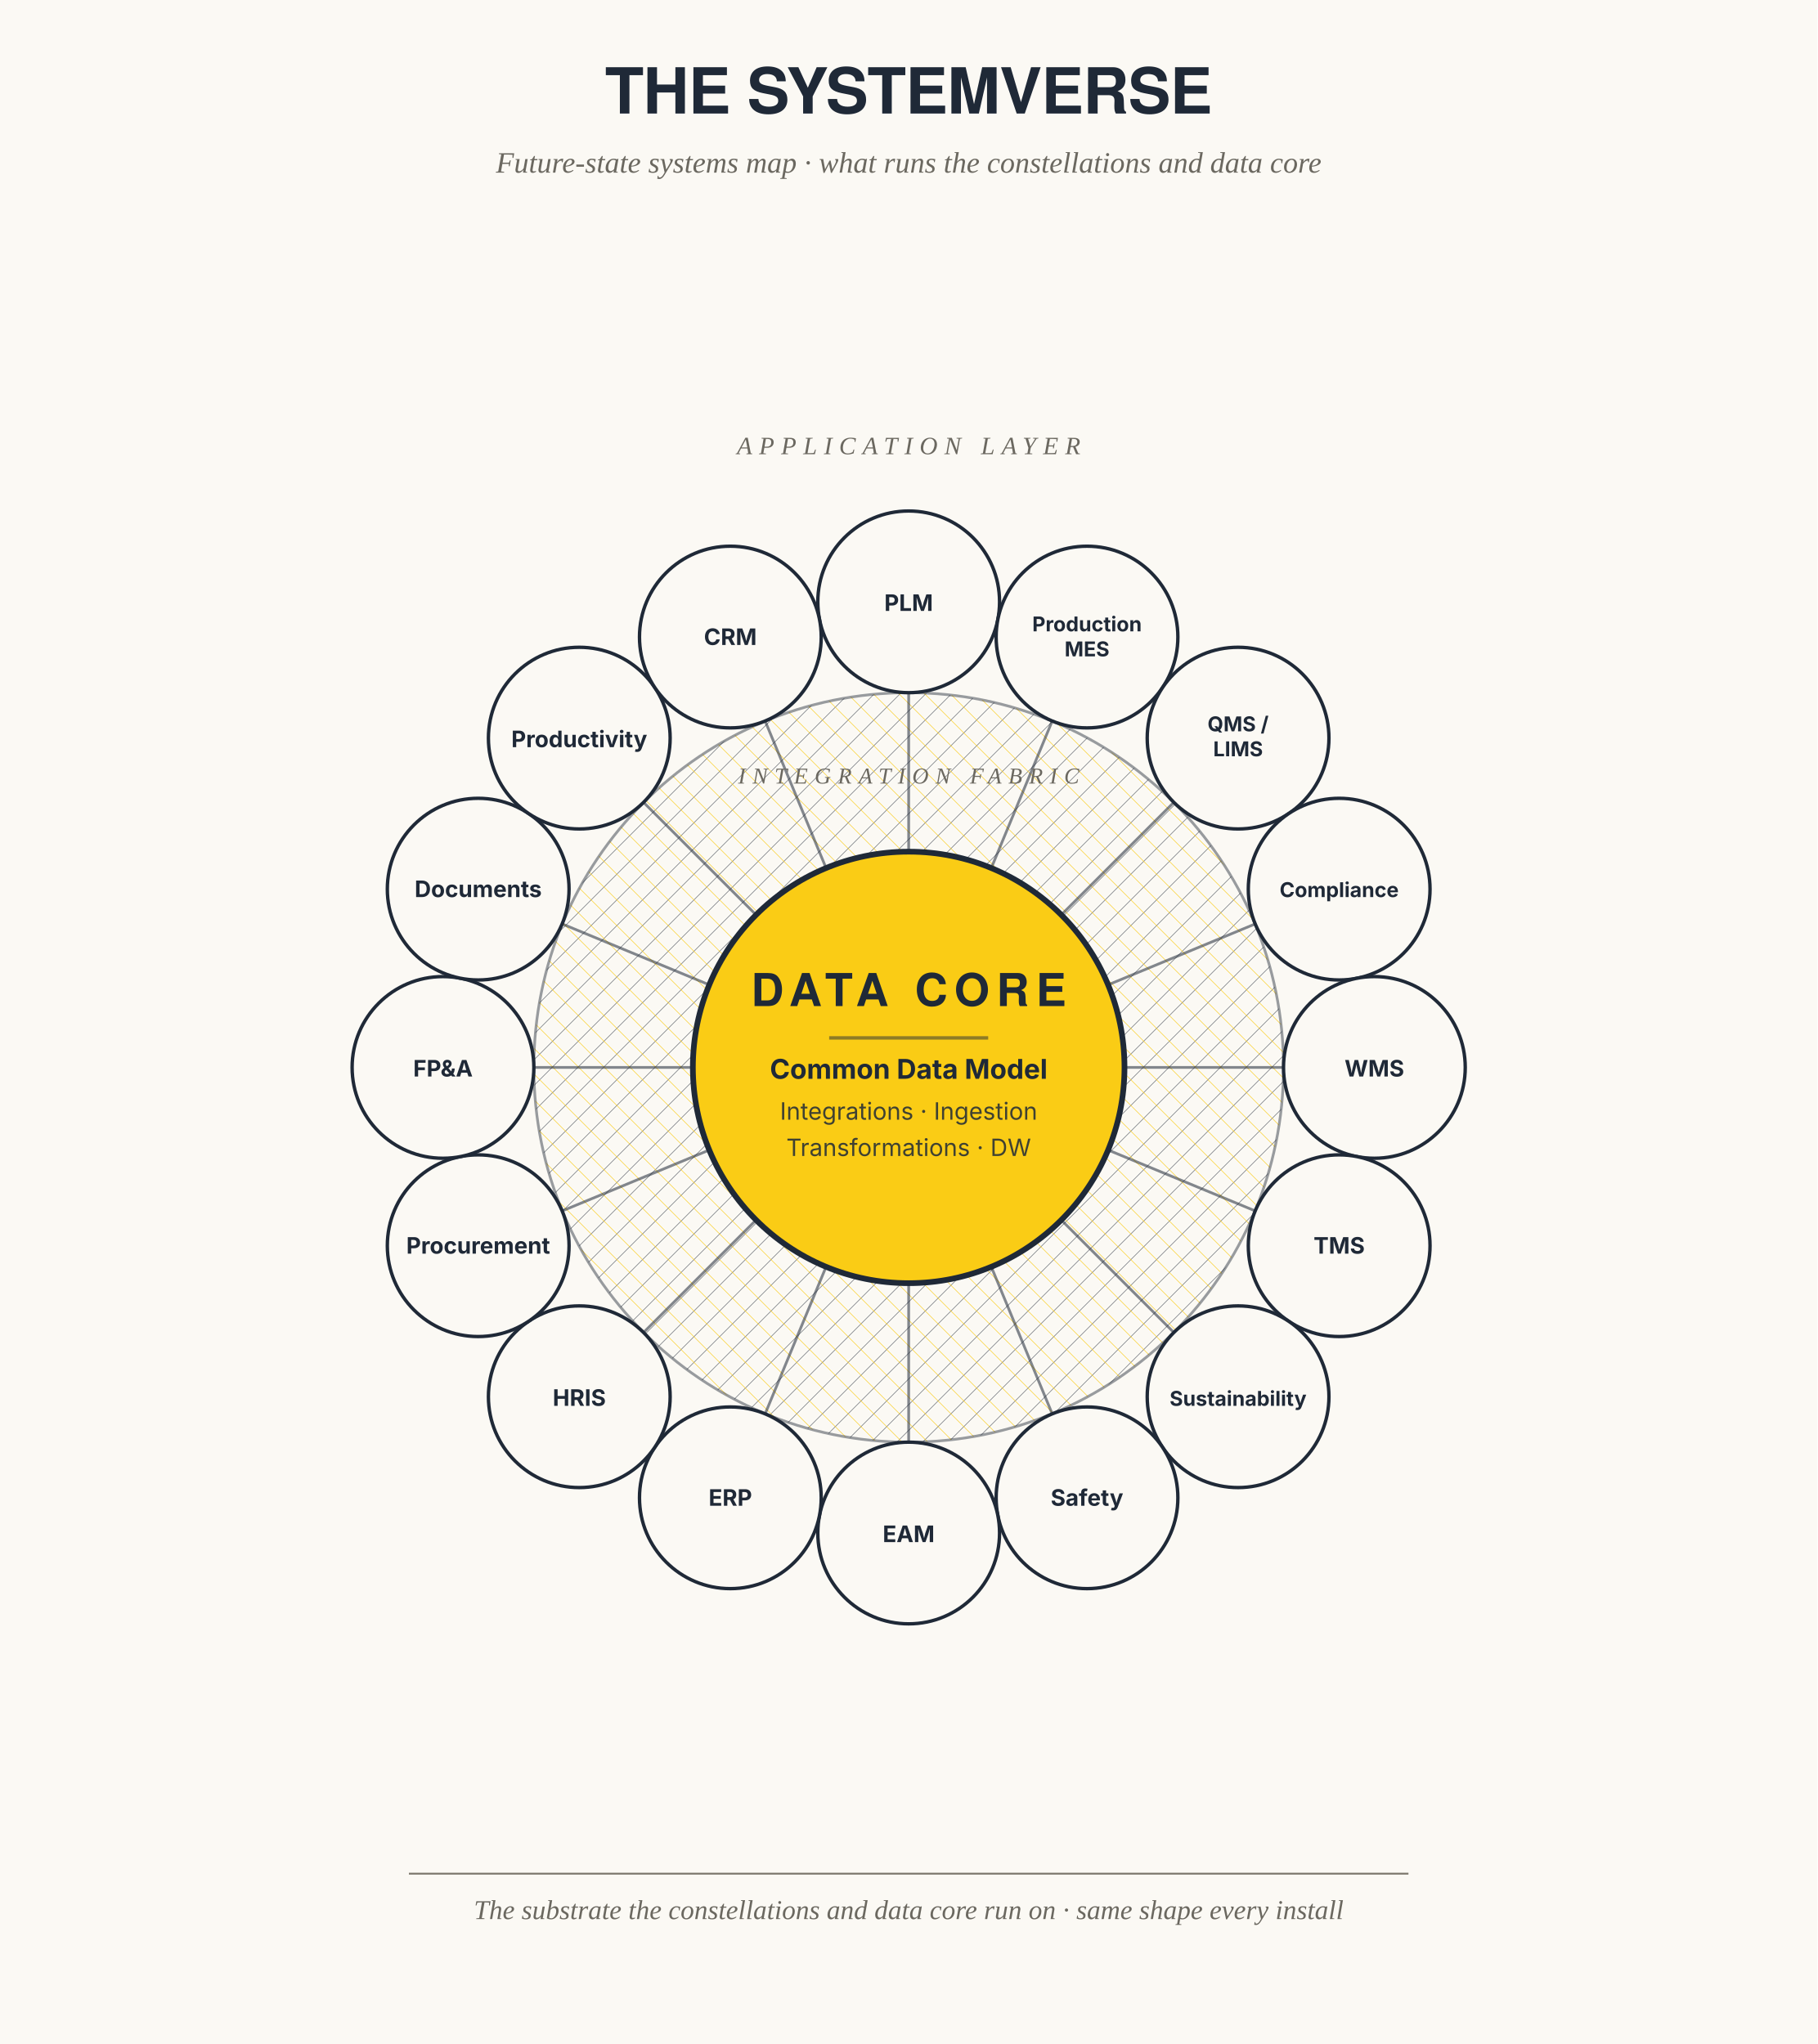
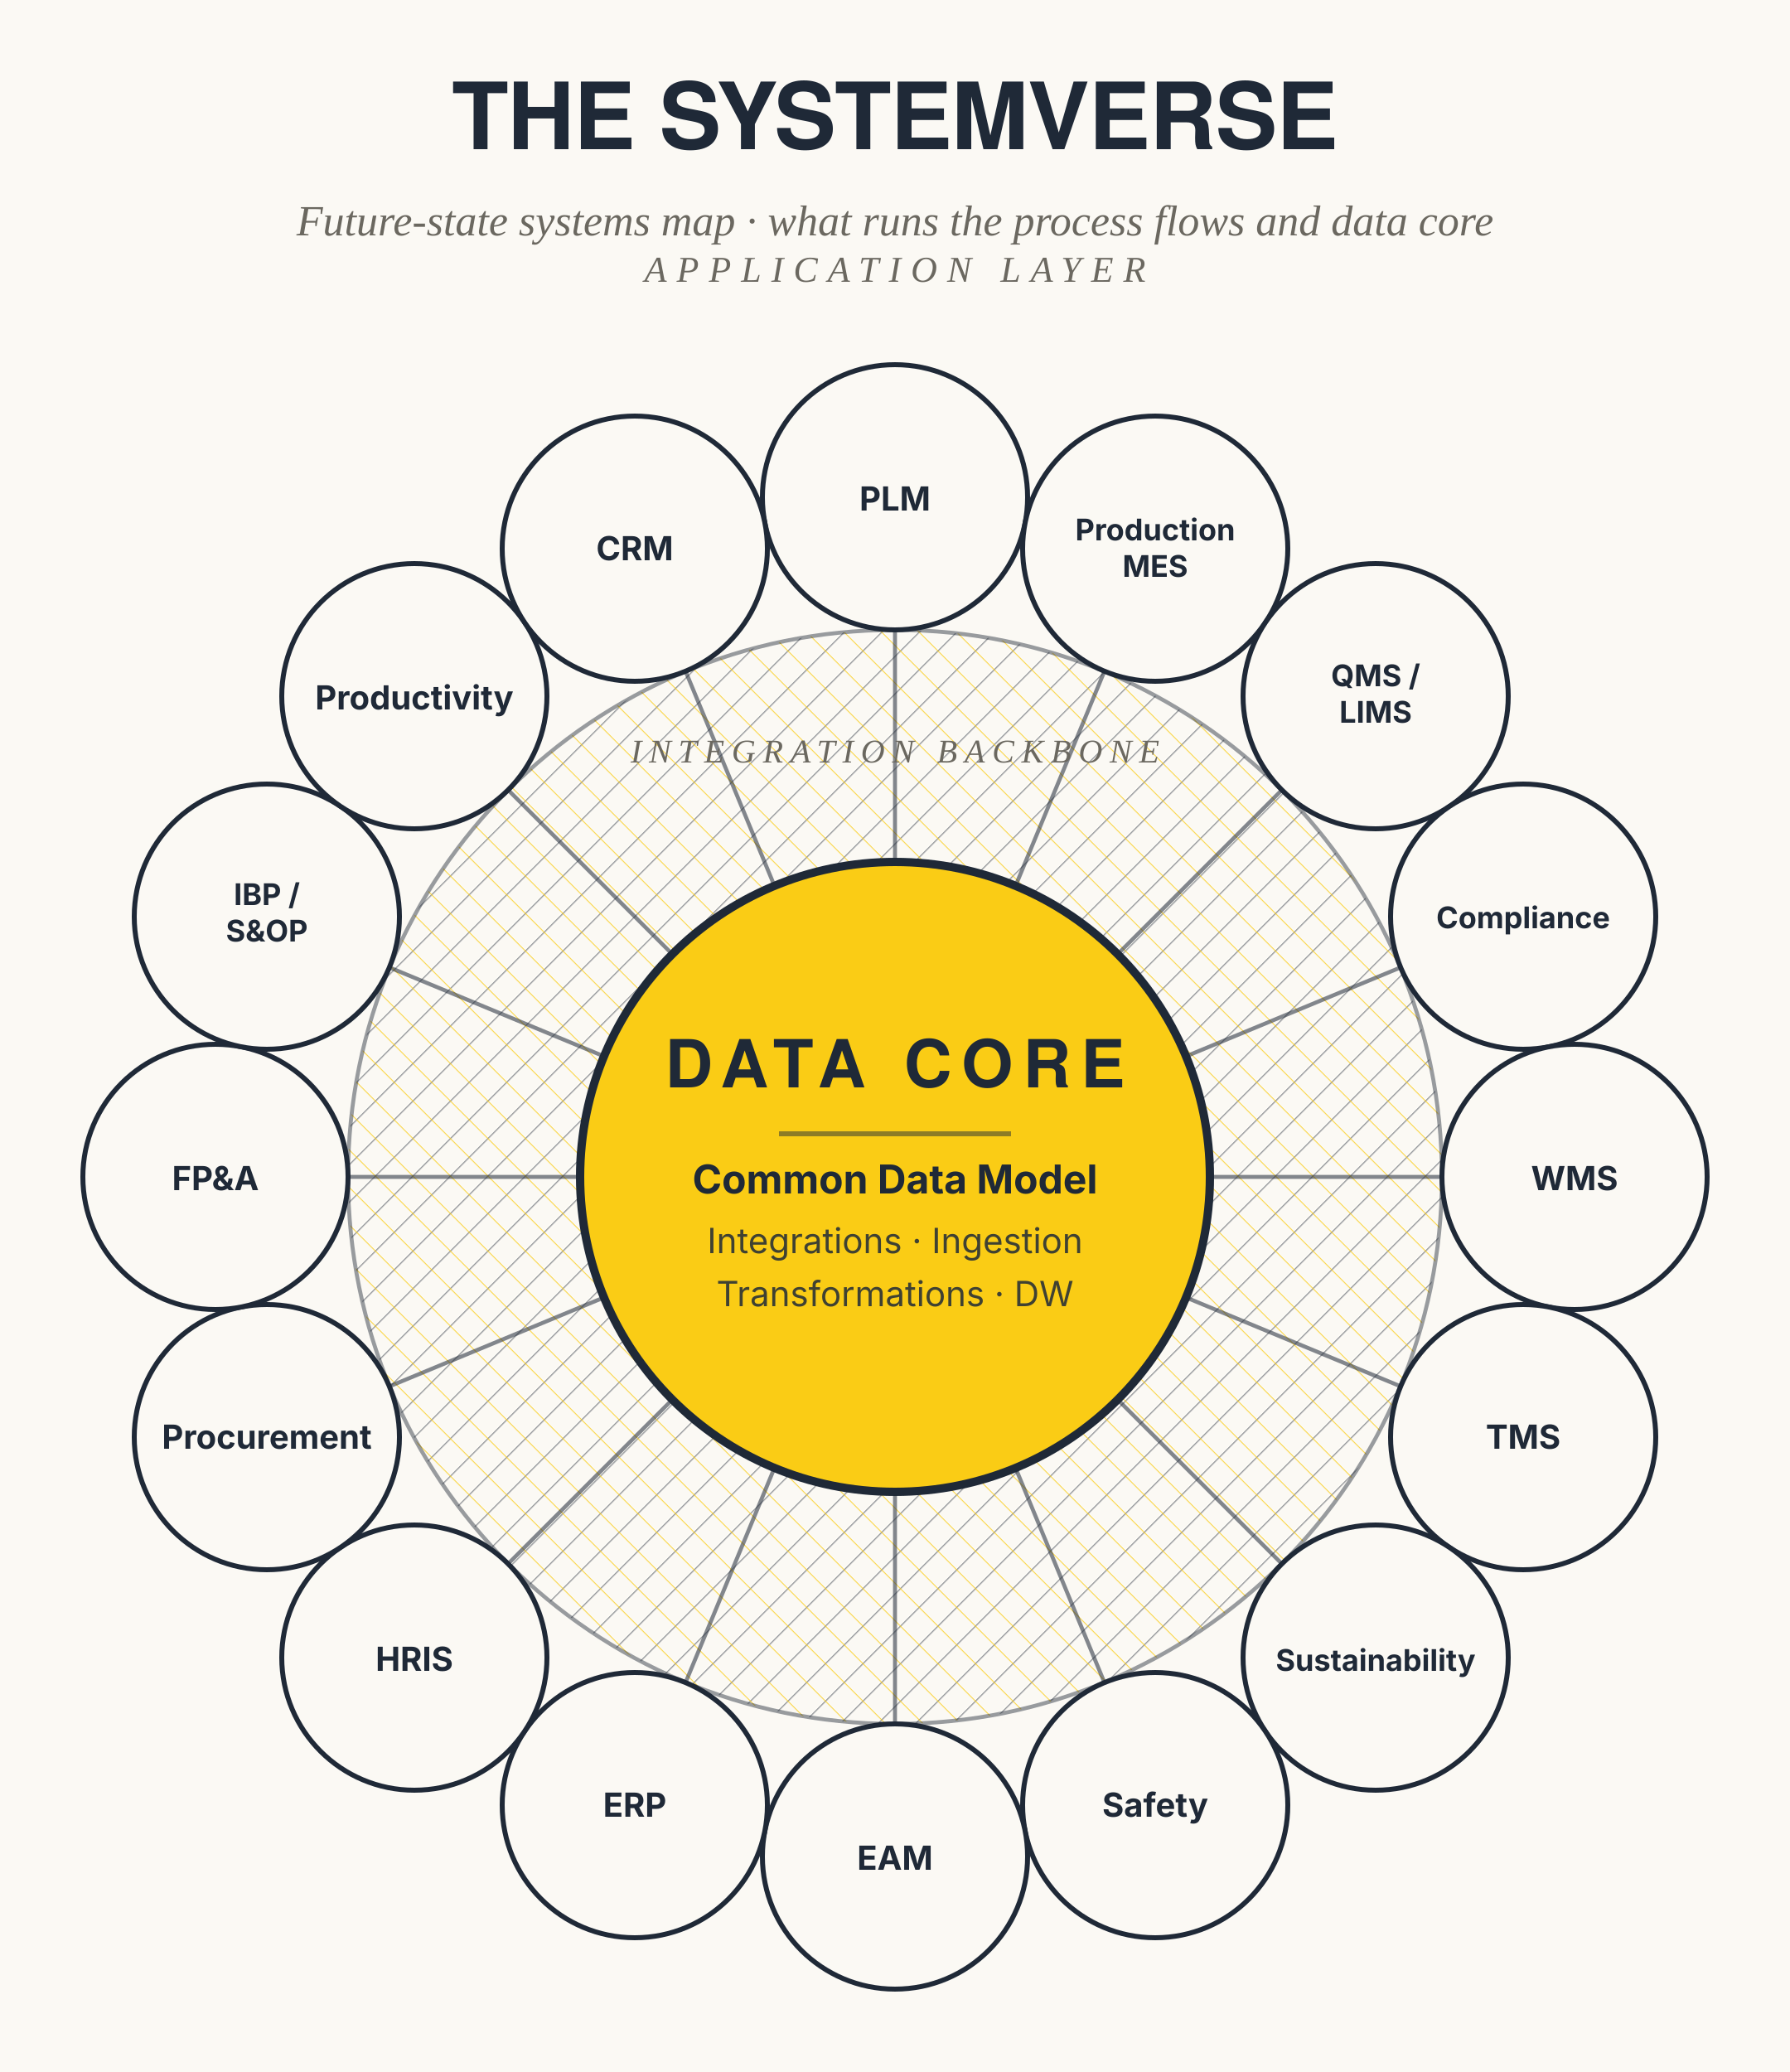
- <svg xmlns="http://www.w3.org/2000/svg" viewBox="0 0 800 900" role="img" aria-labelledby="sv-title sv-desc">
+ <svg xmlns="http://www.w3.org/2000/svg" viewBox="130 5 540 625" role="img" aria-labelledby="sv-title sv-desc">
  <defs>
    <pattern id="integration-fabric" patternUnits="userSpaceOnUse" width="8" height="8" patternTransform="rotate(45)">
      <rect width="8" height="8" fill="#FBF9F4" />
      <line x1="0" y1="0" x2="0" y2="8" stroke="#1F2937" stroke-width="0.7" stroke-opacity="0.45" />
      <line x1="0" y1="0" x2="8" y2="0" stroke="#FACC15" stroke-width="0.6" stroke-opacity="0.70" />
    </pattern>
  </defs>
  <rect width="800" height="900" fill="#FBF9F4" />
  <text x="400" y="50" text-anchor="middle" font-weight="900" font-size="28" fill="#1F2937" letter-spacing="-0.3" font-family="'Helvetica Neue', 'Arial Black', Impact, system-ui, sans-serif">THE SYSTEMVERSE</text>
-   <text x="400" y="76" text-anchor="middle" font-style="italic" font-size="13" fill="#6B6860" font-family="Georgia, 'Times New Roman', serif">Future-state systems map · what runs the constellations and data core</text>
-   <text x="400" y="200" text-anchor="middle" font-style="italic" font-size="11" fill="#6B6860" letter-spacing="3" font-family="Georgia, 'Times New Roman', serif">APPLICATION LAYER</text>
-   <circle cx="400" cy="470" r="130" fill="none" stroke="url(#integration-fabric)" stroke-width="70" />
-   <circle cx="400" cy="470" r="165" fill="none" stroke="#1F2937" stroke-width="1.2" stroke-opacity="0.45" />
-   <circle cx="400" cy="470" r="95" fill="none" stroke="#1F2937" stroke-width="1.2" stroke-opacity="0.45" />
-   <g stroke="#1F2937" stroke-width="1.2" stroke-opacity="0.55" fill="none">
-     <line x1="400" y1="265" x2="400" y2="470" />
-     <line x1="478.5" y1="280.5" x2="400" y2="470" />
-     <line x1="545" y1="325" x2="400" y2="470" />
-     <line x1="589.5" y1="391.5" x2="400" y2="470" />
-     <line x1="605" y1="470" x2="400" y2="470" />
-     <line x1="589.5" y1="548.5" x2="400" y2="470" />
-     <line x1="545" y1="615" x2="400" y2="470" />
-     <line x1="478.5" y1="659.5" x2="400" y2="470" />
-     <line x1="400" y1="675" x2="400" y2="470" />
-     <line x1="321.5" y1="659.5" x2="400" y2="470" />
-     <line x1="255" y1="615" x2="400" y2="470" />
-     <line x1="210.5" y1="548.5" x2="400" y2="470" />
-     <line x1="195" y1="470" x2="400" y2="470" />
-     <line x1="210.5" y1="391.5" x2="400" y2="470" />
-     <line x1="255" y1="325" x2="400" y2="470" />
-     <line x1="321.5" y1="280.5" x2="400" y2="470" />
-   </g>
-   <text x="400" y="345" text-anchor="middle" font-style="italic" font-size="10" fill="#6B6860" letter-spacing="3" font-family="Georgia, 'Times New Roman', serif">INTEGRATION FABRIC</text>
-   <circle cx="400" cy="470" r="95" fill="#FACC15" stroke="#1F2937" stroke-width="2.5" />
-   <text x="400" y="443" text-anchor="middle" font-weight="900" font-size="20" fill="#1F2937" letter-spacing="3" font-family="'Helvetica Neue', 'Arial Black', Impact, system-ui, sans-serif">DATA CORE</text>
-   <line x1="365" y1="457" x2="435" y2="457" stroke="#1F2937" stroke-width="1.5" opacity="0.5" />
-   <text x="400" y="475" text-anchor="middle" font-size="12" font-weight="700" fill="#1F2937" font-family="system-ui, -apple-system, sans-serif">Common Data Model</text>
-   <text x="400" y="493" text-anchor="middle" font-size="10.5" fill="#1F2937" opacity="0.85" font-family="system-ui, -apple-system, sans-serif">Integrations · Ingestion</text>
-   <text x="400" y="509" text-anchor="middle" font-size="10.5" fill="#1F2937" opacity="0.85" font-family="system-ui, -apple-system, sans-serif">Transformations · DW</text>
-   <g>
+   <text x="400" y="76" text-anchor="middle" font-style="italic" font-size="13" fill="#6B6860" font-family="Georgia, 'Times New Roman', serif">Future-state systems map · what runs the process flows and data core</text>
+   <g transform="translate(0,-110)">
+     <text x="400" y="200" text-anchor="middle" font-style="italic" font-size="11" fill="#6B6860" letter-spacing="3" font-family="Georgia, 'Times New Roman', serif">APPLICATION LAYER</text>
+     <circle cx="400" cy="470" r="130" fill="none" stroke="url(#integration-fabric)" stroke-width="70" />
+     <circle cx="400" cy="470" r="165" fill="none" stroke="#1F2937" stroke-width="1.2" stroke-opacity="0.45" />
+     <circle cx="400" cy="470" r="95" fill="none" stroke="#1F2937" stroke-width="1.2" stroke-opacity="0.45" />
+     <g stroke="#1F2937" stroke-width="1.2" stroke-opacity="0.55" fill="none">
+       <line x1="400" y1="265" x2="400" y2="470" />
+       <line x1="478.5" y1="280.5" x2="400" y2="470" />
+       <line x1="545" y1="325" x2="400" y2="470" />
+       <line x1="589.5" y1="391.5" x2="400" y2="470" />
+       <line x1="605" y1="470" x2="400" y2="470" />
+       <line x1="589.5" y1="548.5" x2="400" y2="470" />
+       <line x1="545" y1="615" x2="400" y2="470" />
+       <line x1="478.5" y1="659.5" x2="400" y2="470" />
+       <line x1="400" y1="675" x2="400" y2="470" />
+       <line x1="321.5" y1="659.5" x2="400" y2="470" />
+       <line x1="255" y1="615" x2="400" y2="470" />
+       <line x1="210.5" y1="548.5" x2="400" y2="470" />
+       <line x1="195" y1="470" x2="400" y2="470" />
+       <line x1="210.5" y1="391.5" x2="400" y2="470" />
+       <line x1="255" y1="325" x2="400" y2="470" />
+       <line x1="321.5" y1="280.5" x2="400" y2="470" />
+     </g>
+     <text x="400" y="345" text-anchor="middle" font-style="italic" font-size="10" fill="#6B6860" letter-spacing="2.2" font-family="Georgia, 'Times New Roman', serif">INTEGRATION BACKBONE</text>
+     <circle cx="400" cy="470" r="95" fill="#FACC15" stroke="#1F2937" stroke-width="2.5" />
+     <text x="400" y="443" text-anchor="middle" font-weight="900" font-size="20" fill="#1F2937" letter-spacing="3" font-family="'Helvetica Neue', 'Arial Black', Impact, system-ui, sans-serif">DATA CORE</text>
+     <line x1="365" y1="457" x2="435" y2="457" stroke="#1F2937" stroke-width="1.5" opacity="0.5" />
+     <text x="400" y="475" text-anchor="middle" font-size="12" font-weight="700" fill="#1F2937" font-family="system-ui, -apple-system, sans-serif">Common Data Model</text>
+     <text x="400" y="493" text-anchor="middle" font-size="10.5" fill="#1F2937" opacity="0.85" font-family="system-ui, -apple-system, sans-serif">Integrations · Ingestion</text>
+     <text x="400" y="509" text-anchor="middle" font-size="10.5" fill="#1F2937" opacity="0.85" font-family="system-ui, -apple-system, sans-serif">Transformations · DW</text>
    <g>
-       <circle cx="400" cy="265" r="40" fill="#FBF9F4" stroke="#1F2937" stroke-width="1.5" />
-       <text x="400" y="269" text-anchor="middle" font-size="10" font-weight="bold" fill="#1F2937" font-family="system-ui, -apple-system, sans-serif">PLM</text>
-     </g>
-     <g>
-       <circle cx="478.5" cy="280.5" r="40" fill="#FBF9F4" stroke="#1F2937" stroke-width="1.5" />
-       <text x="478.5" y="278" text-anchor="middle" font-size="9" font-weight="bold" fill="#1F2937" font-family="system-ui, -apple-system, sans-serif">Production</text>
-       <text x="478.5" y="289" text-anchor="middle" font-size="9" font-weight="bold" fill="#1F2937" font-family="system-ui, -apple-system, sans-serif">MES</text>
-     </g>
-     <g>
-       <circle cx="545" cy="325" r="40" fill="#FBF9F4" stroke="#1F2937" stroke-width="1.5" />
-       <text x="545" y="322" text-anchor="middle" font-size="9" font-weight="bold" fill="#1F2937" font-family="system-ui, -apple-system, sans-serif">QMS /</text>
-       <text x="545" y="333" text-anchor="middle" font-size="9" font-weight="bold" fill="#1F2937" font-family="system-ui, -apple-system, sans-serif">LIMS</text>
-     </g>
-     <g>
-       <circle cx="589.5" cy="391.5" r="40" fill="#FBF9F4" stroke="#1F2937" stroke-width="1.5" />
-       <text x="589.5" y="395" text-anchor="middle" font-size="9" font-weight="bold" fill="#1F2937" font-family="system-ui, -apple-system, sans-serif">Compliance</text>
-     </g>
-     <g>
-       <circle cx="605" cy="470" r="40" fill="#FBF9F4" stroke="#1F2937" stroke-width="1.5" />
-       <text x="605" y="474" text-anchor="middle" font-size="10" font-weight="bold" fill="#1F2937" font-family="system-ui, -apple-system, sans-serif">WMS</text>
-     </g>
-     <g>
-       <circle cx="589.5" cy="548.5" r="40" fill="#FBF9F4" stroke="#1F2937" stroke-width="1.5" />
-       <text x="589.5" y="552" text-anchor="middle" font-size="10" font-weight="bold" fill="#1F2937" font-family="system-ui, -apple-system, sans-serif">TMS</text>
-     </g>
-     <g>
-       <circle cx="545" cy="615" r="40" fill="#FBF9F4" stroke="#1F2937" stroke-width="1.5" />
-       <text x="545" y="619" text-anchor="middle" font-size="9" font-weight="bold" fill="#1F2937" font-family="system-ui, -apple-system, sans-serif">Sustainability</text>
-     </g>
-     <g>
-       <circle cx="478.5" cy="659.5" r="40" fill="#FBF9F4" stroke="#1F2937" stroke-width="1.5" />
-       <text x="478.5" y="663" text-anchor="middle" font-size="10" font-weight="bold" fill="#1F2937" font-family="system-ui, -apple-system, sans-serif">Safety</text>
-     </g>
-     <g>
-       <circle cx="400" cy="675" r="40" fill="#FBF9F4" stroke="#1F2937" stroke-width="1.5" />
-       <text x="400" y="679" text-anchor="middle" font-size="10" font-weight="bold" fill="#1F2937" font-family="system-ui, -apple-system, sans-serif">EAM</text>
-     </g>
-     <g>
-       <circle cx="321.5" cy="659.5" r="40" fill="#FBF9F4" stroke="#1F2937" stroke-width="1.5" />
-       <text x="321.5" y="663" text-anchor="middle" font-size="10" font-weight="bold" fill="#1F2937" font-family="system-ui, -apple-system, sans-serif">ERP</text>
-     </g>
-     <g>
-       <circle cx="255" cy="615" r="40" fill="#FBF9F4" stroke="#1F2937" stroke-width="1.5" />
-       <text x="255" y="619" text-anchor="middle" font-size="10" font-weight="bold" fill="#1F2937" font-family="system-ui, -apple-system, sans-serif">HRIS</text>
-     </g>
-     <g>
-       <circle cx="210.5" cy="548.5" r="40" fill="#FBF9F4" stroke="#1F2937" stroke-width="1.5" />
-       <text x="210.5" y="552" text-anchor="middle" font-size="10" font-weight="bold" fill="#1F2937" font-family="system-ui, -apple-system, sans-serif">Procurement</text>
-     </g>
-     <g>
-       <circle cx="195" cy="470" r="40" fill="#FBF9F4" stroke="#1F2937" stroke-width="1.5" />
-       <text x="195" y="474" text-anchor="middle" font-size="10" font-weight="bold" fill="#1F2937" font-family="system-ui, -apple-system, sans-serif">FP&amp;A</text>
-     </g>
-     <g>
-       <circle cx="210.5" cy="391.5" r="40" fill="#FBF9F4" stroke="#1F2937" stroke-width="1.5" />
-       <text x="210.5" y="395" text-anchor="middle" font-size="10" font-weight="bold" fill="#1F2937" font-family="system-ui, -apple-system, sans-serif">Documents</text>
-     </g>
-     <g>
-       <circle cx="255" cy="325" r="40" fill="#FBF9F4" stroke="#1F2937" stroke-width="1.5" />
-       <text x="255" y="329" text-anchor="middle" font-size="10" font-weight="bold" fill="#1F2937" font-family="system-ui, -apple-system, sans-serif">Productivity</text>
-     </g>
-     <g>
-       <circle cx="321.5" cy="280.5" r="40" fill="#FBF9F4" stroke="#1F2937" stroke-width="1.5" />
-       <text x="321.5" y="284" text-anchor="middle" font-size="10" font-weight="bold" fill="#1F2937" font-family="system-ui, -apple-system, sans-serif">CRM</text>
+       <g>
+         <circle cx="400" cy="265" r="40" fill="#FBF9F4" stroke="#1F2937" stroke-width="1.5" />
+         <text x="400" y="269" text-anchor="middle" font-size="10" font-weight="bold" fill="#1F2937" font-family="system-ui, -apple-system, sans-serif">PLM</text>
+       </g>
+       <g>
+         <circle cx="478.5" cy="280.5" r="40" fill="#FBF9F4" stroke="#1F2937" stroke-width="1.5" />
+         <text x="478.5" y="278" text-anchor="middle" font-size="9" font-weight="bold" fill="#1F2937" font-family="system-ui, -apple-system, sans-serif">Production</text>
+         <text x="478.5" y="289" text-anchor="middle" font-size="9" font-weight="bold" fill="#1F2937" font-family="system-ui, -apple-system, sans-serif">MES</text>
+       </g>
+       <g>
+         <circle cx="545" cy="325" r="40" fill="#FBF9F4" stroke="#1F2937" stroke-width="1.5" />
+         <text x="545" y="322" text-anchor="middle" font-size="9" font-weight="bold" fill="#1F2937" font-family="system-ui, -apple-system, sans-serif">QMS /</text>
+         <text x="545" y="333" text-anchor="middle" font-size="9" font-weight="bold" fill="#1F2937" font-family="system-ui, -apple-system, sans-serif">LIMS</text>
+       </g>
+       <g>
+         <circle cx="589.5" cy="391.5" r="40" fill="#FBF9F4" stroke="#1F2937" stroke-width="1.5" />
+         <text x="589.5" y="395" text-anchor="middle" font-size="9" font-weight="bold" fill="#1F2937" font-family="system-ui, -apple-system, sans-serif">Compliance</text>
+       </g>
+       <g>
+         <circle cx="605" cy="470" r="40" fill="#FBF9F4" stroke="#1F2937" stroke-width="1.5" />
+         <text x="605" y="474" text-anchor="middle" font-size="10" font-weight="bold" fill="#1F2937" font-family="system-ui, -apple-system, sans-serif">WMS</text>
+       </g>
+       <g>
+         <circle cx="589.5" cy="548.5" r="40" fill="#FBF9F4" stroke="#1F2937" stroke-width="1.5" />
+         <text x="589.5" y="552" text-anchor="middle" font-size="10" font-weight="bold" fill="#1F2937" font-family="system-ui, -apple-system, sans-serif">TMS</text>
+       </g>
+       <g>
+         <circle cx="545" cy="615" r="40" fill="#FBF9F4" stroke="#1F2937" stroke-width="1.5" />
+         <text x="545" y="619" text-anchor="middle" font-size="9" font-weight="bold" fill="#1F2937" font-family="system-ui, -apple-system, sans-serif">Sustainability</text>
+       </g>
+       <g>
+         <circle cx="478.5" cy="659.5" r="40" fill="#FBF9F4" stroke="#1F2937" stroke-width="1.5" />
+         <text x="478.5" y="663" text-anchor="middle" font-size="10" font-weight="bold" fill="#1F2937" font-family="system-ui, -apple-system, sans-serif">Safety</text>
+       </g>
+       <g>
+         <circle cx="400" cy="675" r="40" fill="#FBF9F4" stroke="#1F2937" stroke-width="1.5" />
+         <text x="400" y="679" text-anchor="middle" font-size="10" font-weight="bold" fill="#1F2937" font-family="system-ui, -apple-system, sans-serif">EAM</text>
+       </g>
+       <g>
+         <circle cx="321.5" cy="659.5" r="40" fill="#FBF9F4" stroke="#1F2937" stroke-width="1.5" />
+         <text x="321.5" y="663" text-anchor="middle" font-size="10" font-weight="bold" fill="#1F2937" font-family="system-ui, -apple-system, sans-serif">ERP</text>
+       </g>
+       <g>
+         <circle cx="255" cy="615" r="40" fill="#FBF9F4" stroke="#1F2937" stroke-width="1.5" />
+         <text x="255" y="619" text-anchor="middle" font-size="10" font-weight="bold" fill="#1F2937" font-family="system-ui, -apple-system, sans-serif">HRIS</text>
+       </g>
+       <g>
+         <circle cx="210.5" cy="548.5" r="40" fill="#FBF9F4" stroke="#1F2937" stroke-width="1.5" />
+         <text x="210.5" y="552" text-anchor="middle" font-size="10" font-weight="bold" fill="#1F2937" font-family="system-ui, -apple-system, sans-serif">Procurement</text>
+       </g>
+       <g>
+         <circle cx="195" cy="470" r="40" fill="#FBF9F4" stroke="#1F2937" stroke-width="1.5" />
+         <text x="195" y="474" text-anchor="middle" font-size="10" font-weight="bold" fill="#1F2937" font-family="system-ui, -apple-system, sans-serif">FP&amp;A</text>
+       </g>
+       <g>
+         <circle cx="210.5" cy="391.5" r="40" fill="#FBF9F4" stroke="#1F2937" stroke-width="1.5" />
+         <text x="210.5" y="388" text-anchor="middle" font-size="9" font-weight="bold" fill="#1F2937" font-family="system-ui, -apple-system, sans-serif">IBP /</text>
+         <text x="210.5" y="399" text-anchor="middle" font-size="9" font-weight="bold" fill="#1F2937" font-family="system-ui, -apple-system, sans-serif">S&amp;OP</text>
+       </g>
+       <g>
+         <circle cx="255" cy="325" r="40" fill="#FBF9F4" stroke="#1F2937" stroke-width="1.5" />
+         <text x="255" y="329" text-anchor="middle" font-size="10" font-weight="bold" fill="#1F2937" font-family="system-ui, -apple-system, sans-serif">Productivity</text>
+       </g>
+       <g>
+         <circle cx="321.5" cy="280.5" r="40" fill="#FBF9F4" stroke="#1F2937" stroke-width="1.5" />
+         <text x="321.5" y="284" text-anchor="middle" font-size="10" font-weight="bold" fill="#1F2937" font-family="system-ui, -apple-system, sans-serif">CRM</text>
+       </g>
    </g>
  </g>
-   <line x1="180" y1="825" x2="620" y2="825" stroke="#7A756A" stroke-width="0.8" />
-   <text x="400" y="845" text-anchor="middle" font-style="italic" font-size="12" fill="#6B6860" font-family="Georgia, 'Times New Roman', serif">The substrate the constellations and data core run on · same shape every install</text>
</svg>
